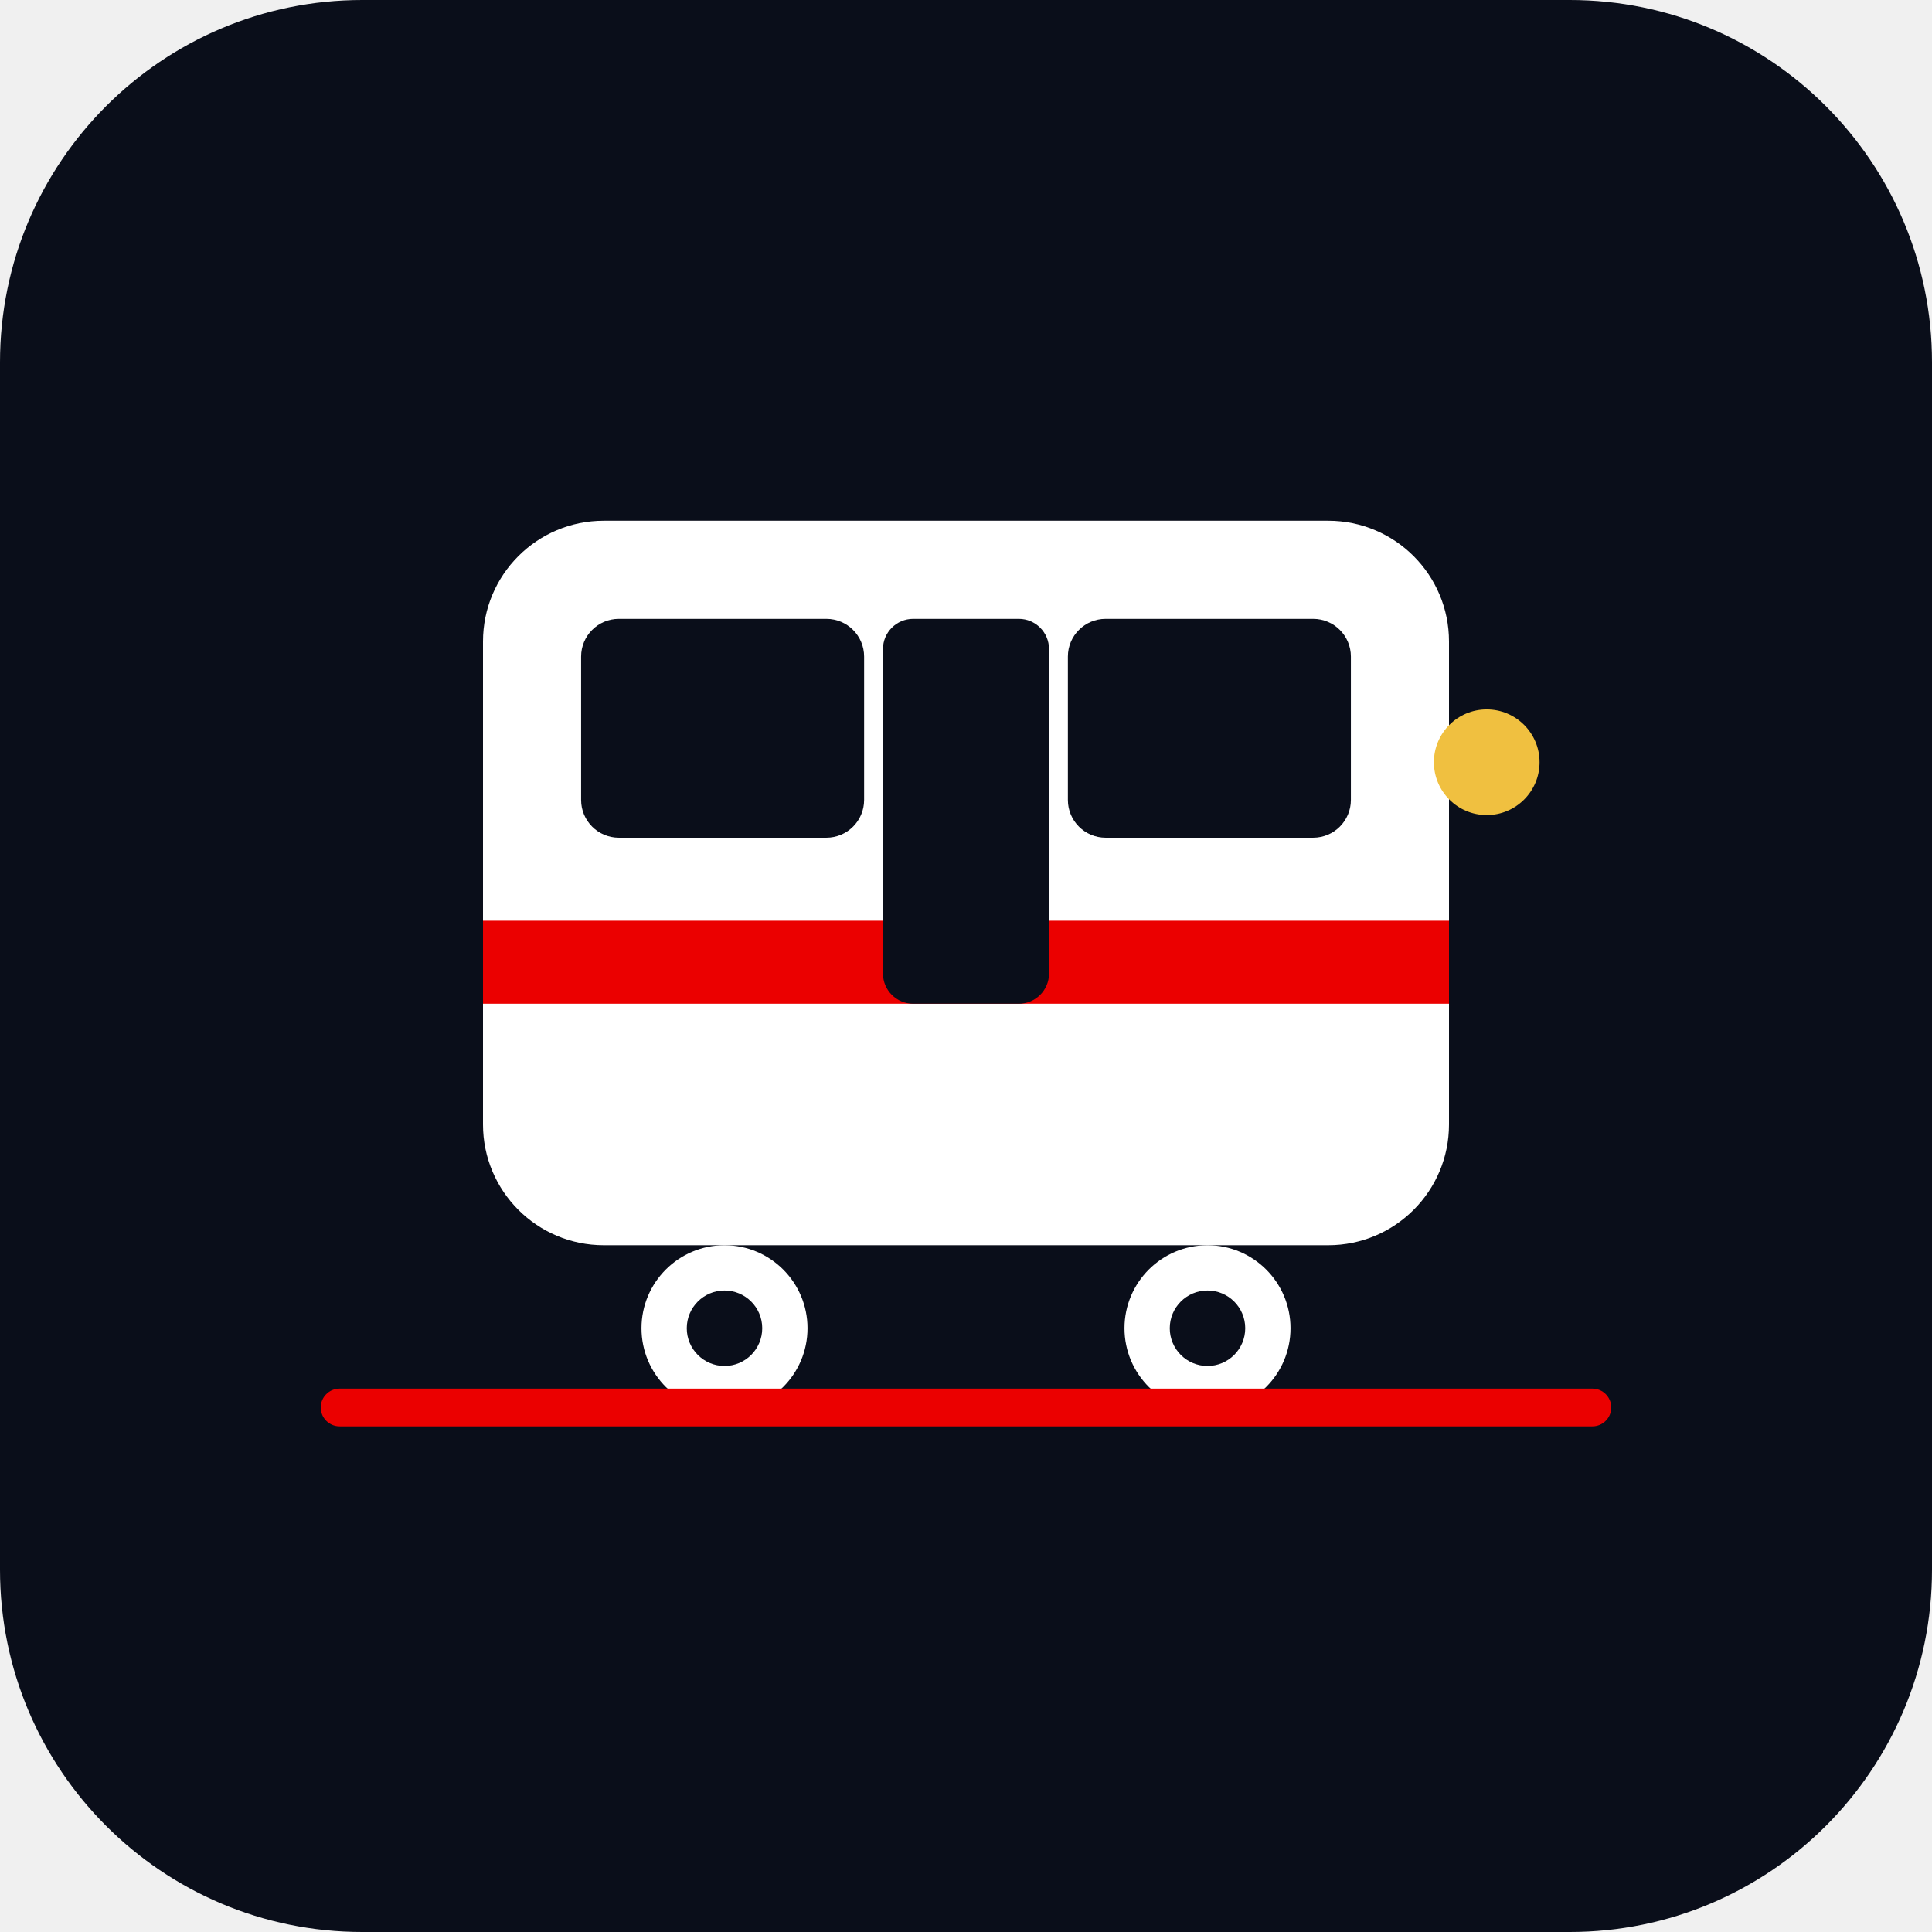
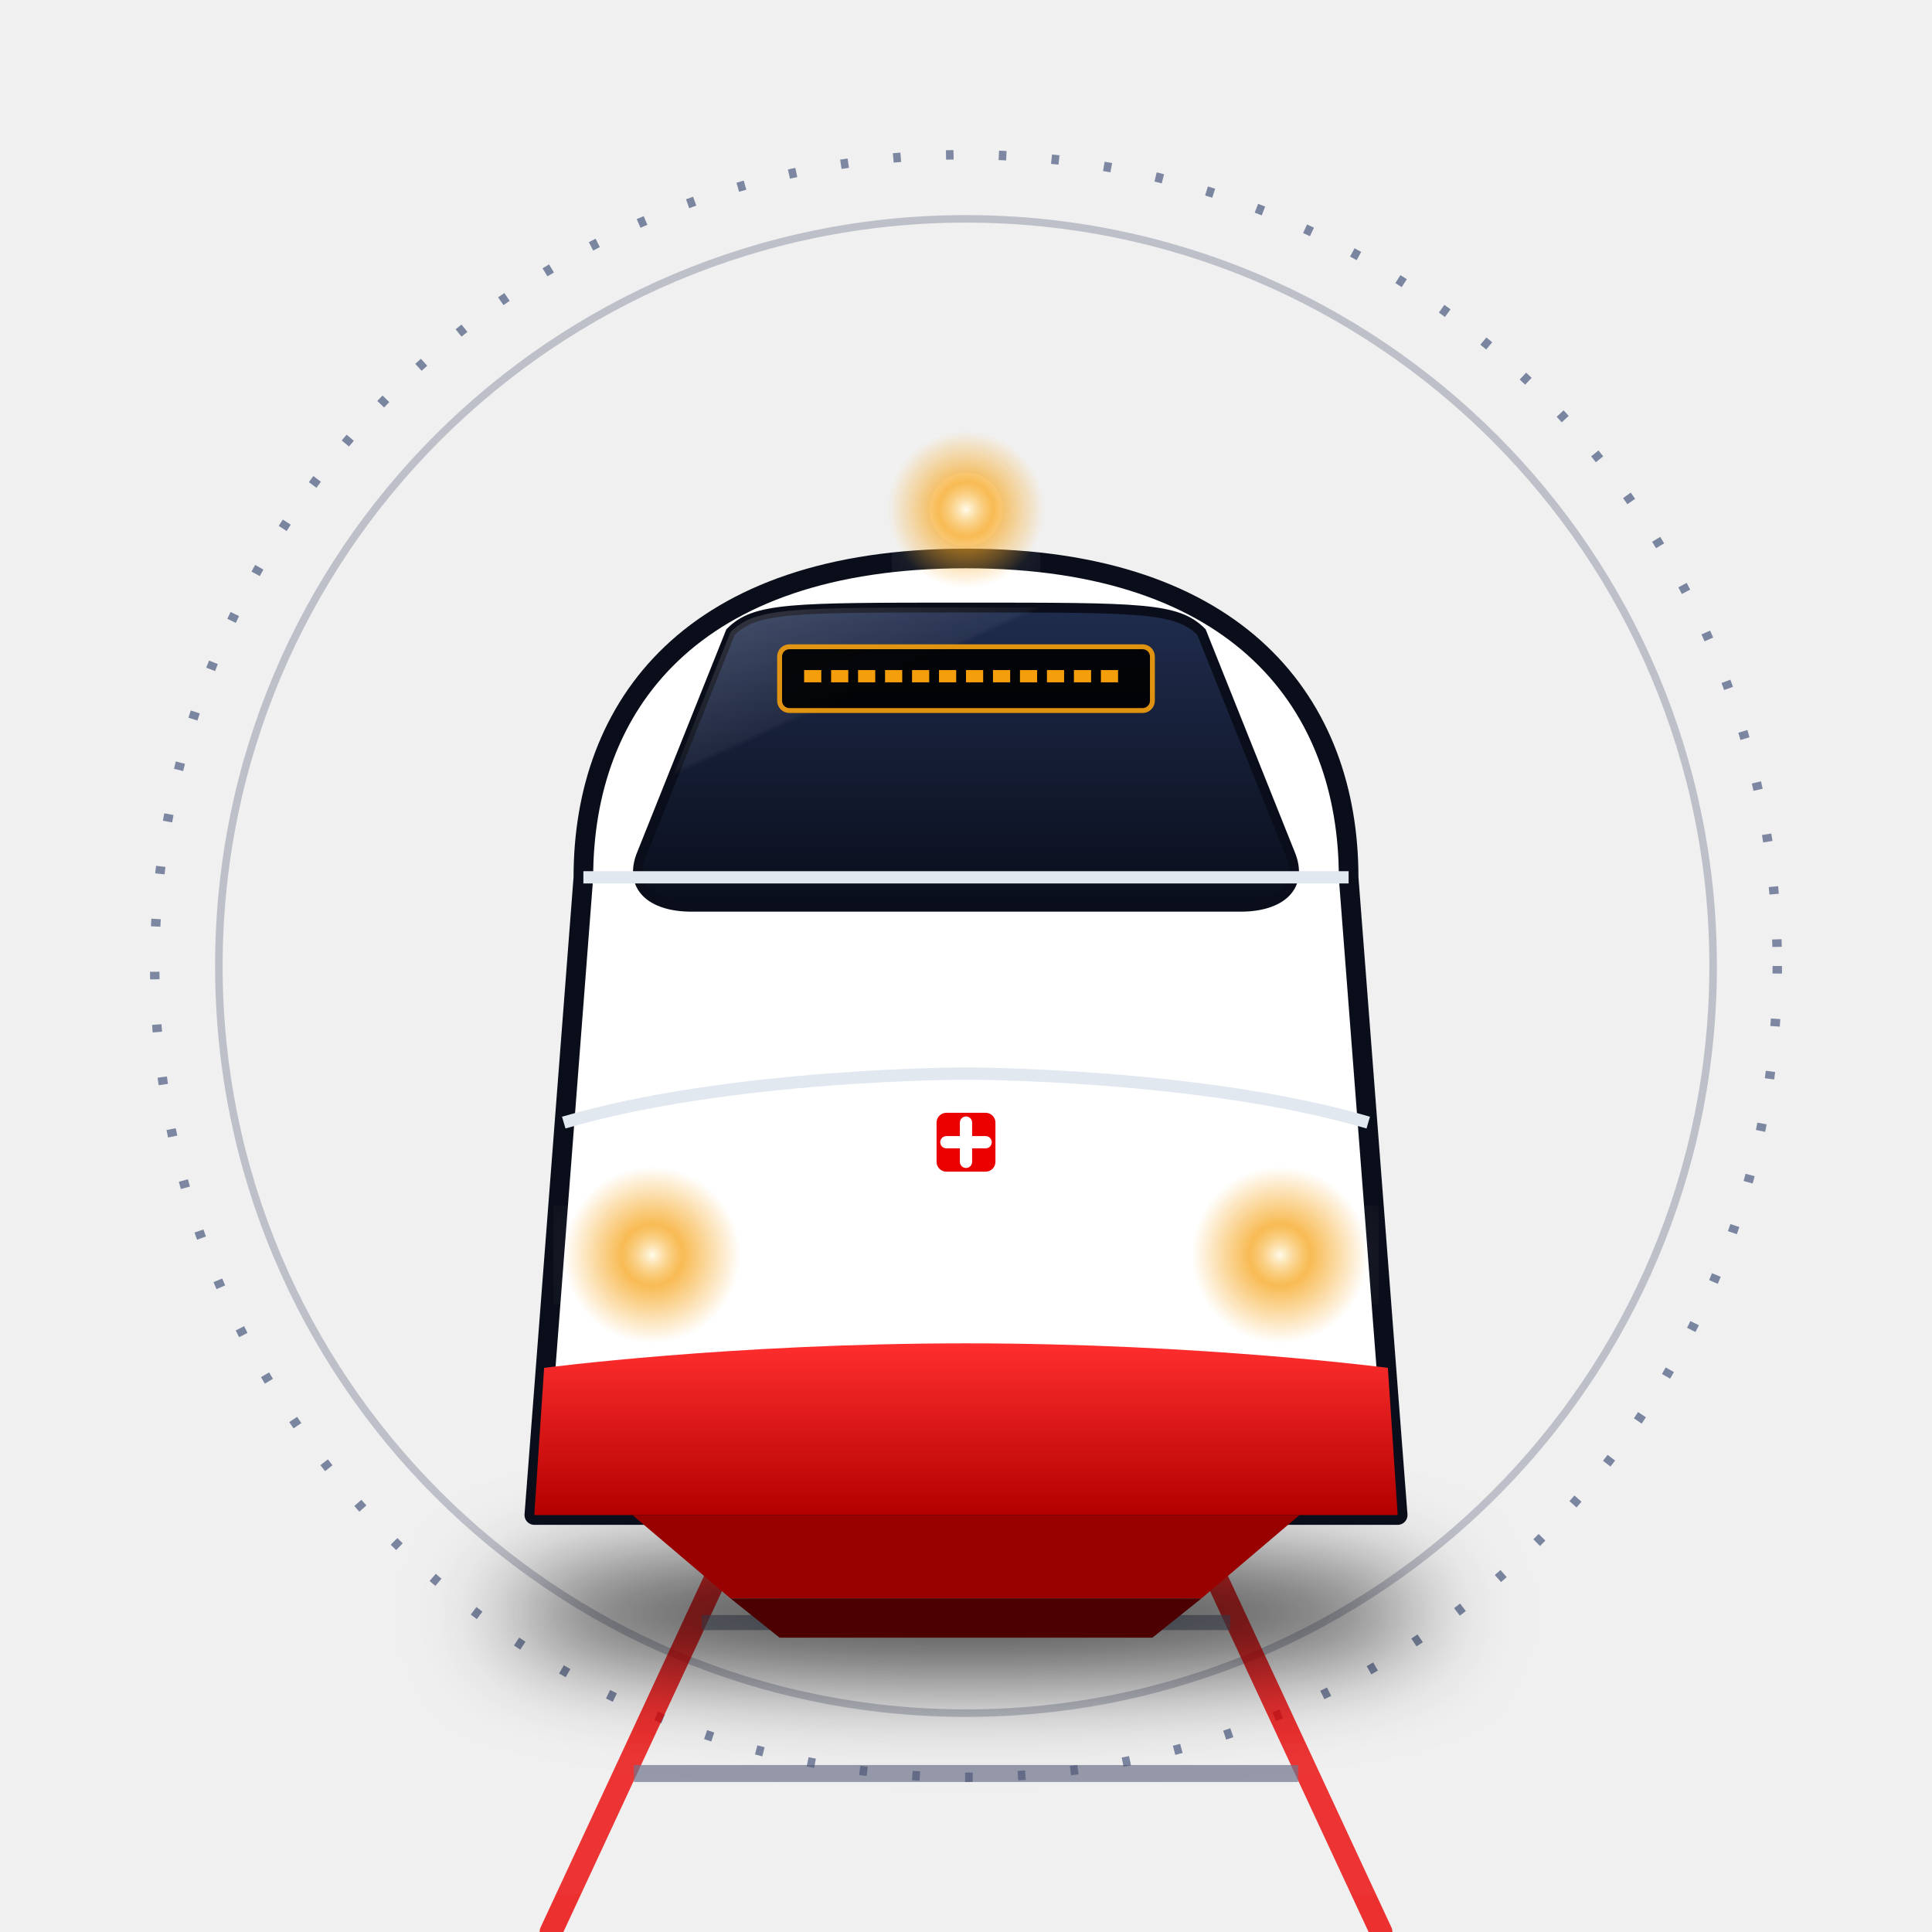
- <svg xmlns="http://www.w3.org/2000/svg" width="512" height="512" viewBox="0 0 512 512">
-   <rect width="512" height="512" rx="96" fill="#0a0e1a" />
-   <rect x="128" y="138" width="256" height="192" rx="32" fill="#ffffff" />
-   <rect x="154" y="164" width="75" height="58" rx="10" fill="#0a0e1a" />
-   <rect x="283" y="164" width="75" height="58" rx="10" fill="#0a0e1a" />
-   <rect x="128" y="244" width="256" height="22" fill="#EB0000" />
-   <rect x="234" y="164" width="44" height="102" rx="8" fill="#0a0e1a" />
-   <circle cx="192" cy="352" r="22" fill="#ffffff" />
-   <circle cx="320" cy="352" r="22" fill="#ffffff" />
-   <circle cx="192" cy="352" r="10" fill="#0a0e1a" />
-   <circle cx="320" cy="352" r="10" fill="#0a0e1a" />
-   <rect x="85" y="368" width="342" height="10" rx="5" fill="#EB0000" />
-   <circle cx="394" cy="202" r="14" fill="#f0c040" />
+ <svg xmlns="http://www.w3.org/2000/svg" viewBox="0 0 512 512" width="512" height="512">
+   <defs>
+     <radialGradient id="bg-grad" cx="50%" cy="40%" r="65%">
+       <stop offset="0%" stop-color="#1a2544" />
+       <stop offset="60%" stop-color="#0a0e1a" />
+       <stop offset="100%" stop-color="#05070f" />
+     </radialGradient>
+     <linearGradient id="border-grad" x1="0%" y1="0%" x2="100%" y2="100%">
+       <stop offset="0%" stop-color="#ffffff" stop-opacity="0.2" />
+       <stop offset="50%" stop-color="#2c3e6b" stop-opacity="0.4" />
+       <stop offset="100%" stop-color="#0a0e1a" stop-opacity="0.9" />
+     </linearGradient>
+     <linearGradient id="windshield-grad" x1="0%" y1="0%" x2="0%" y2="100%">
+       <stop offset="0%" stop-color="#1f2c4d" />
+       <stop offset="100%" stop-color="#0a0e1b" />
+     </linearGradient>
+     <linearGradient id="glass-reflection" x1="0%" y1="0%" x2="100%" y2="100%">
+       <stop offset="0%" stop-color="#ffffff" stop-opacity="0.2" />
+       <stop offset="30%" stop-color="#ffffff" stop-opacity="0.05" />
+       <stop offset="31%" stop-color="#ffffff" stop-opacity="0" />
+       <stop offset="100%" stop-color="#ffffff" stop-opacity="0" />
+     </linearGradient>
+     <linearGradient id="red-grad" x1="0%" y1="0%" x2="0%" y2="100%">
+       <stop offset="0%" stop-color="#ff2e2e" />
+       <stop offset="100%" stop-color="#b30000" />
+     </linearGradient>
+     <filter id="glow" x="-50%" y="-50%" width="200%" height="200%">
+       <feGaussianBlur stdDeviation="12" result="blur" />
+       <feMerge>
+         <feMergeNode in="blur" />
+         <feMergeNode in="SourceGraphic" />
+       </feMerge>
+     </filter>
+     <radialGradient id="light-glow" cx="50%" cy="50%" r="50%">
+       <stop offset="0%" stop-color="#fffbeb" stop-opacity="1" />
+       <stop offset="35%" stop-color="#f59e0b" stop-opacity="0.7" />
+       <stop offset="100%" stop-color="#f59e0b" stop-opacity="0" />
+     </radialGradient>
+   </defs>
+   <circle cx="256" cy="256" r="215" fill="none" stroke="#2c3e6b" stroke-width="2.5" stroke-dasharray="2 12" stroke-opacity="0.6" />
+   <circle cx="256" cy="256" r="198" fill="none" stroke="#4a5270" stroke-width="2" stroke-opacity="0.3" />
+   <g opacity="0.8">
+     <line x1="146" y1="512" x2="226" y2="340" stroke="#eb0000" stroke-width="6" stroke-linecap="round" />
+     <line x1="366" y1="512" x2="286" y2="340" stroke="#eb0000" stroke-width="6" stroke-linecap="round" />
+     <line x1="168" y1="470" x2="344" y2="470" stroke="#4a5270" stroke-width="4.5" opacity="0.7" />
+     <line x1="186" y1="430" x2="326" y2="430" stroke="#4a5270" stroke-width="4" opacity="0.6" />
+     <line x1="202" y1="395" x2="310" y2="395" stroke="#4a5270" stroke-width="3.5" opacity="0.5" />
+     <line x1="216" y1="365" x2="296" y2="365" stroke="#4a5270" stroke-width="3" opacity="0.4" />
+   </g>
+   <g transform="translate(-76.8, -60) scale(1.3)">
+     <ellipse cx="256" cy="375" rx="95" ry="12" fill="#000000" opacity="0.75" filter="blur(10px)" />
+     <path d="M168 355 L178 225 C178 190, 200 160, 256 160 C312 160, 334 190, 334 225 L344 355 Z" fill="#ffffff" stroke="#0a0e1a" stroke-width="4" stroke-linejoin="round" />
+     <path d="M170 325 C170 325, 208 320, 256 320 C304 320, 342 325, 342 325 L344 355 L168 355 Z" fill="url(#red-grad)" />
+     <path d="M188 355 L208 372 L304 372 L324 355 Z" fill="#990000" />
+     <path d="M208 372 L218 380 L294 380 L304 372 Z" fill="#4d0000" />
+     <path d="M190 220 L208 175 C213 170, 220 170, 256 170 C292 170, 299 170, 304 175 L322 220 C325 227, 320 231, 312 231 L200 231 C192 231, 187 227, 190 220 Z" fill="url(#windshield-grad)" stroke="#0a0e1a" stroke-width="2" />
+     <path d="M190 220 L208 175 C213 170, 220 170, 256 170 C292 170, 299 170, 304 175 L322 220 C325 227, 320 231, 312 231 L200 231 C192 231, 187 227, 190 220 Z" fill="url(#glass-reflection)" pointer-events="none" />
+     <rect x="218" y="178" width="76" height="13" rx="2" fill="#000000" stroke="#f59e0b" stroke-width="1" opacity="0.9" />
+     <line x1="223" y1="184" x2="289" y2="184" stroke="#f59e0b" stroke-width="2.5" stroke-dasharray="3.5 2" />
+     <path d="M178 225 L334 225" stroke="#e2e8f0" stroke-width="2.5" />
+     <path d="M174 275 C208 265, 256 265, 256 265 C256 265, 304 265, 338 275" fill="none" stroke="#e2e8f0" stroke-width="2.5" />
+     <circle cx="256" cy="150" r="7.5" fill="#ffffff" filter="url(#glow)" />
+     <circle cx="256" cy="150" r="16" fill="url(#light-glow)" pointer-events="none" />
+     <path d="M182 300 L202 297 L200 307 L184 307 Z" fill="#ffffff" filter="url(#glow)" />
+     <circle cx="192" cy="302" r="18" fill="url(#light-glow)" pointer-events="none" />
+     <path d="M330 300 L310 297 L312 307 L328 307 Z" fill="#ffffff" filter="url(#glow)" />
+     <circle cx="320" cy="302" r="18" fill="url(#light-glow)" pointer-events="none" />
+     <rect x="250" y="273" width="12" height="12" rx="2" fill="#eb0000" />
+     <path d="M256 275 L256 283 M252 279 L260 279" stroke="#ffffff" stroke-width="2.5" stroke-linecap="round" />
+   </g>
+   <rect x="30" y="30" width="452" height="452" rx="82" fill="none" stroke="rgba(255, 255, 255, 0.02)" stroke-width="40" pointer-events="none" />
</svg>
